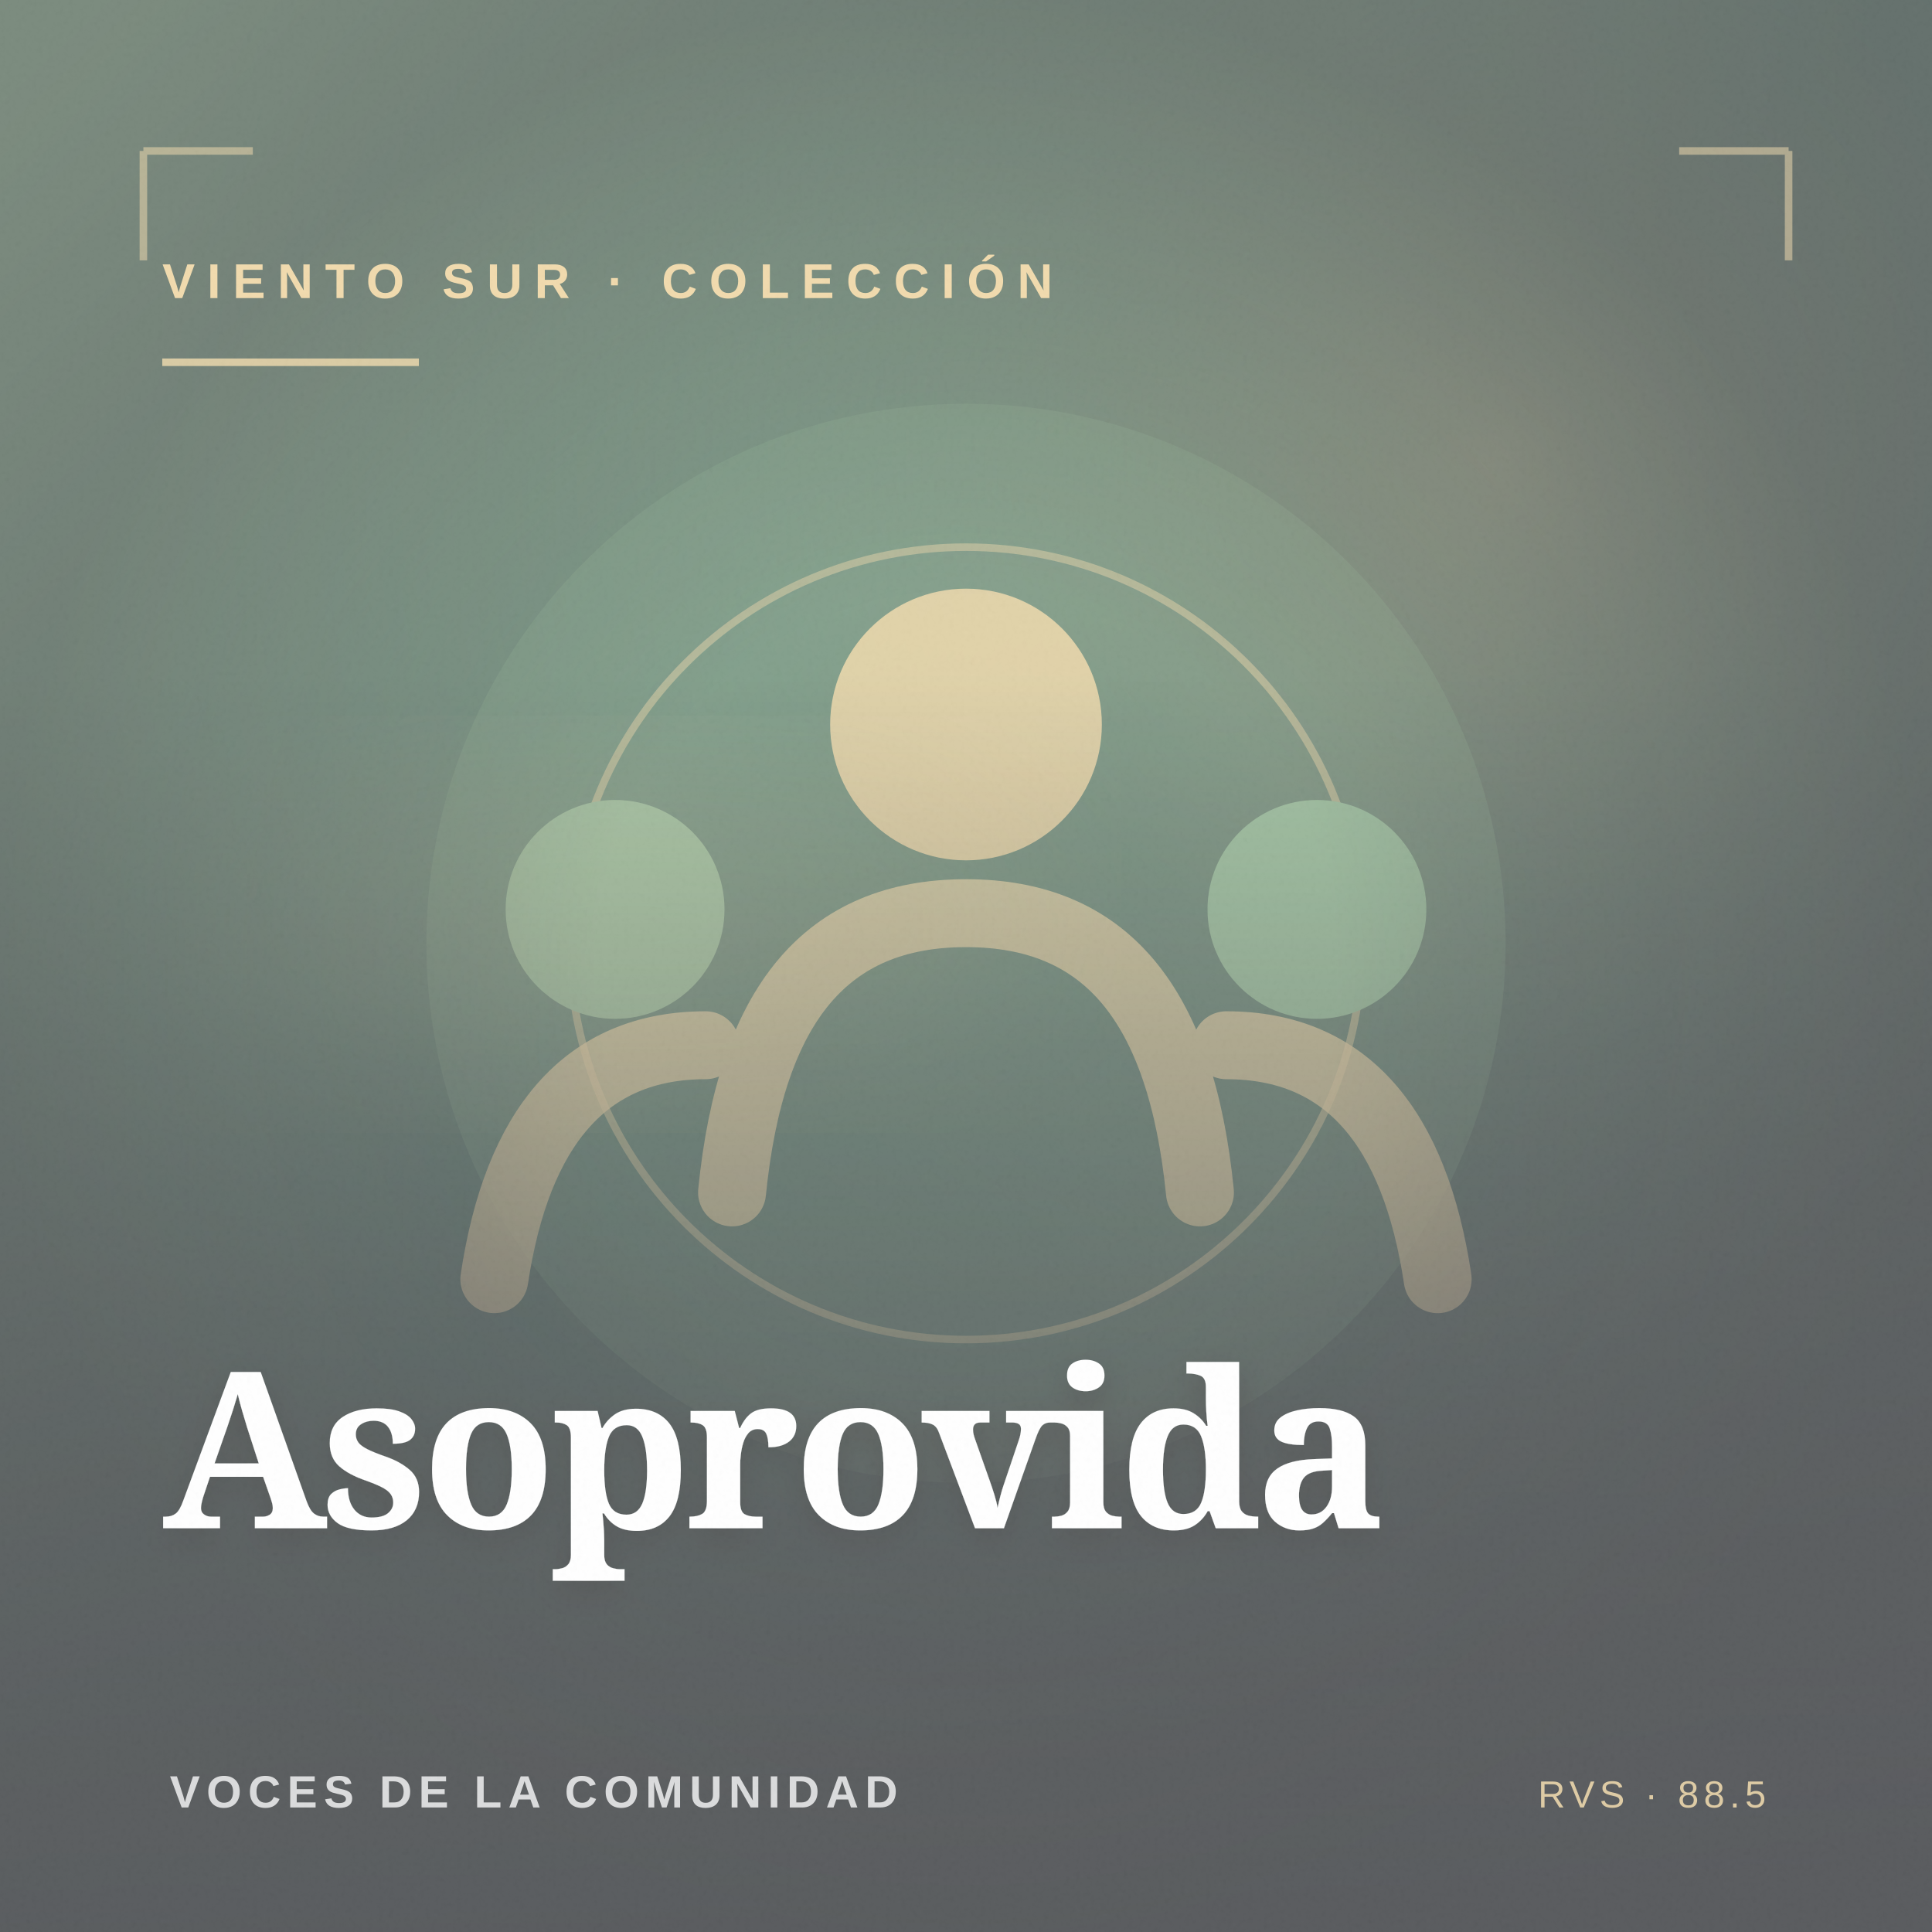
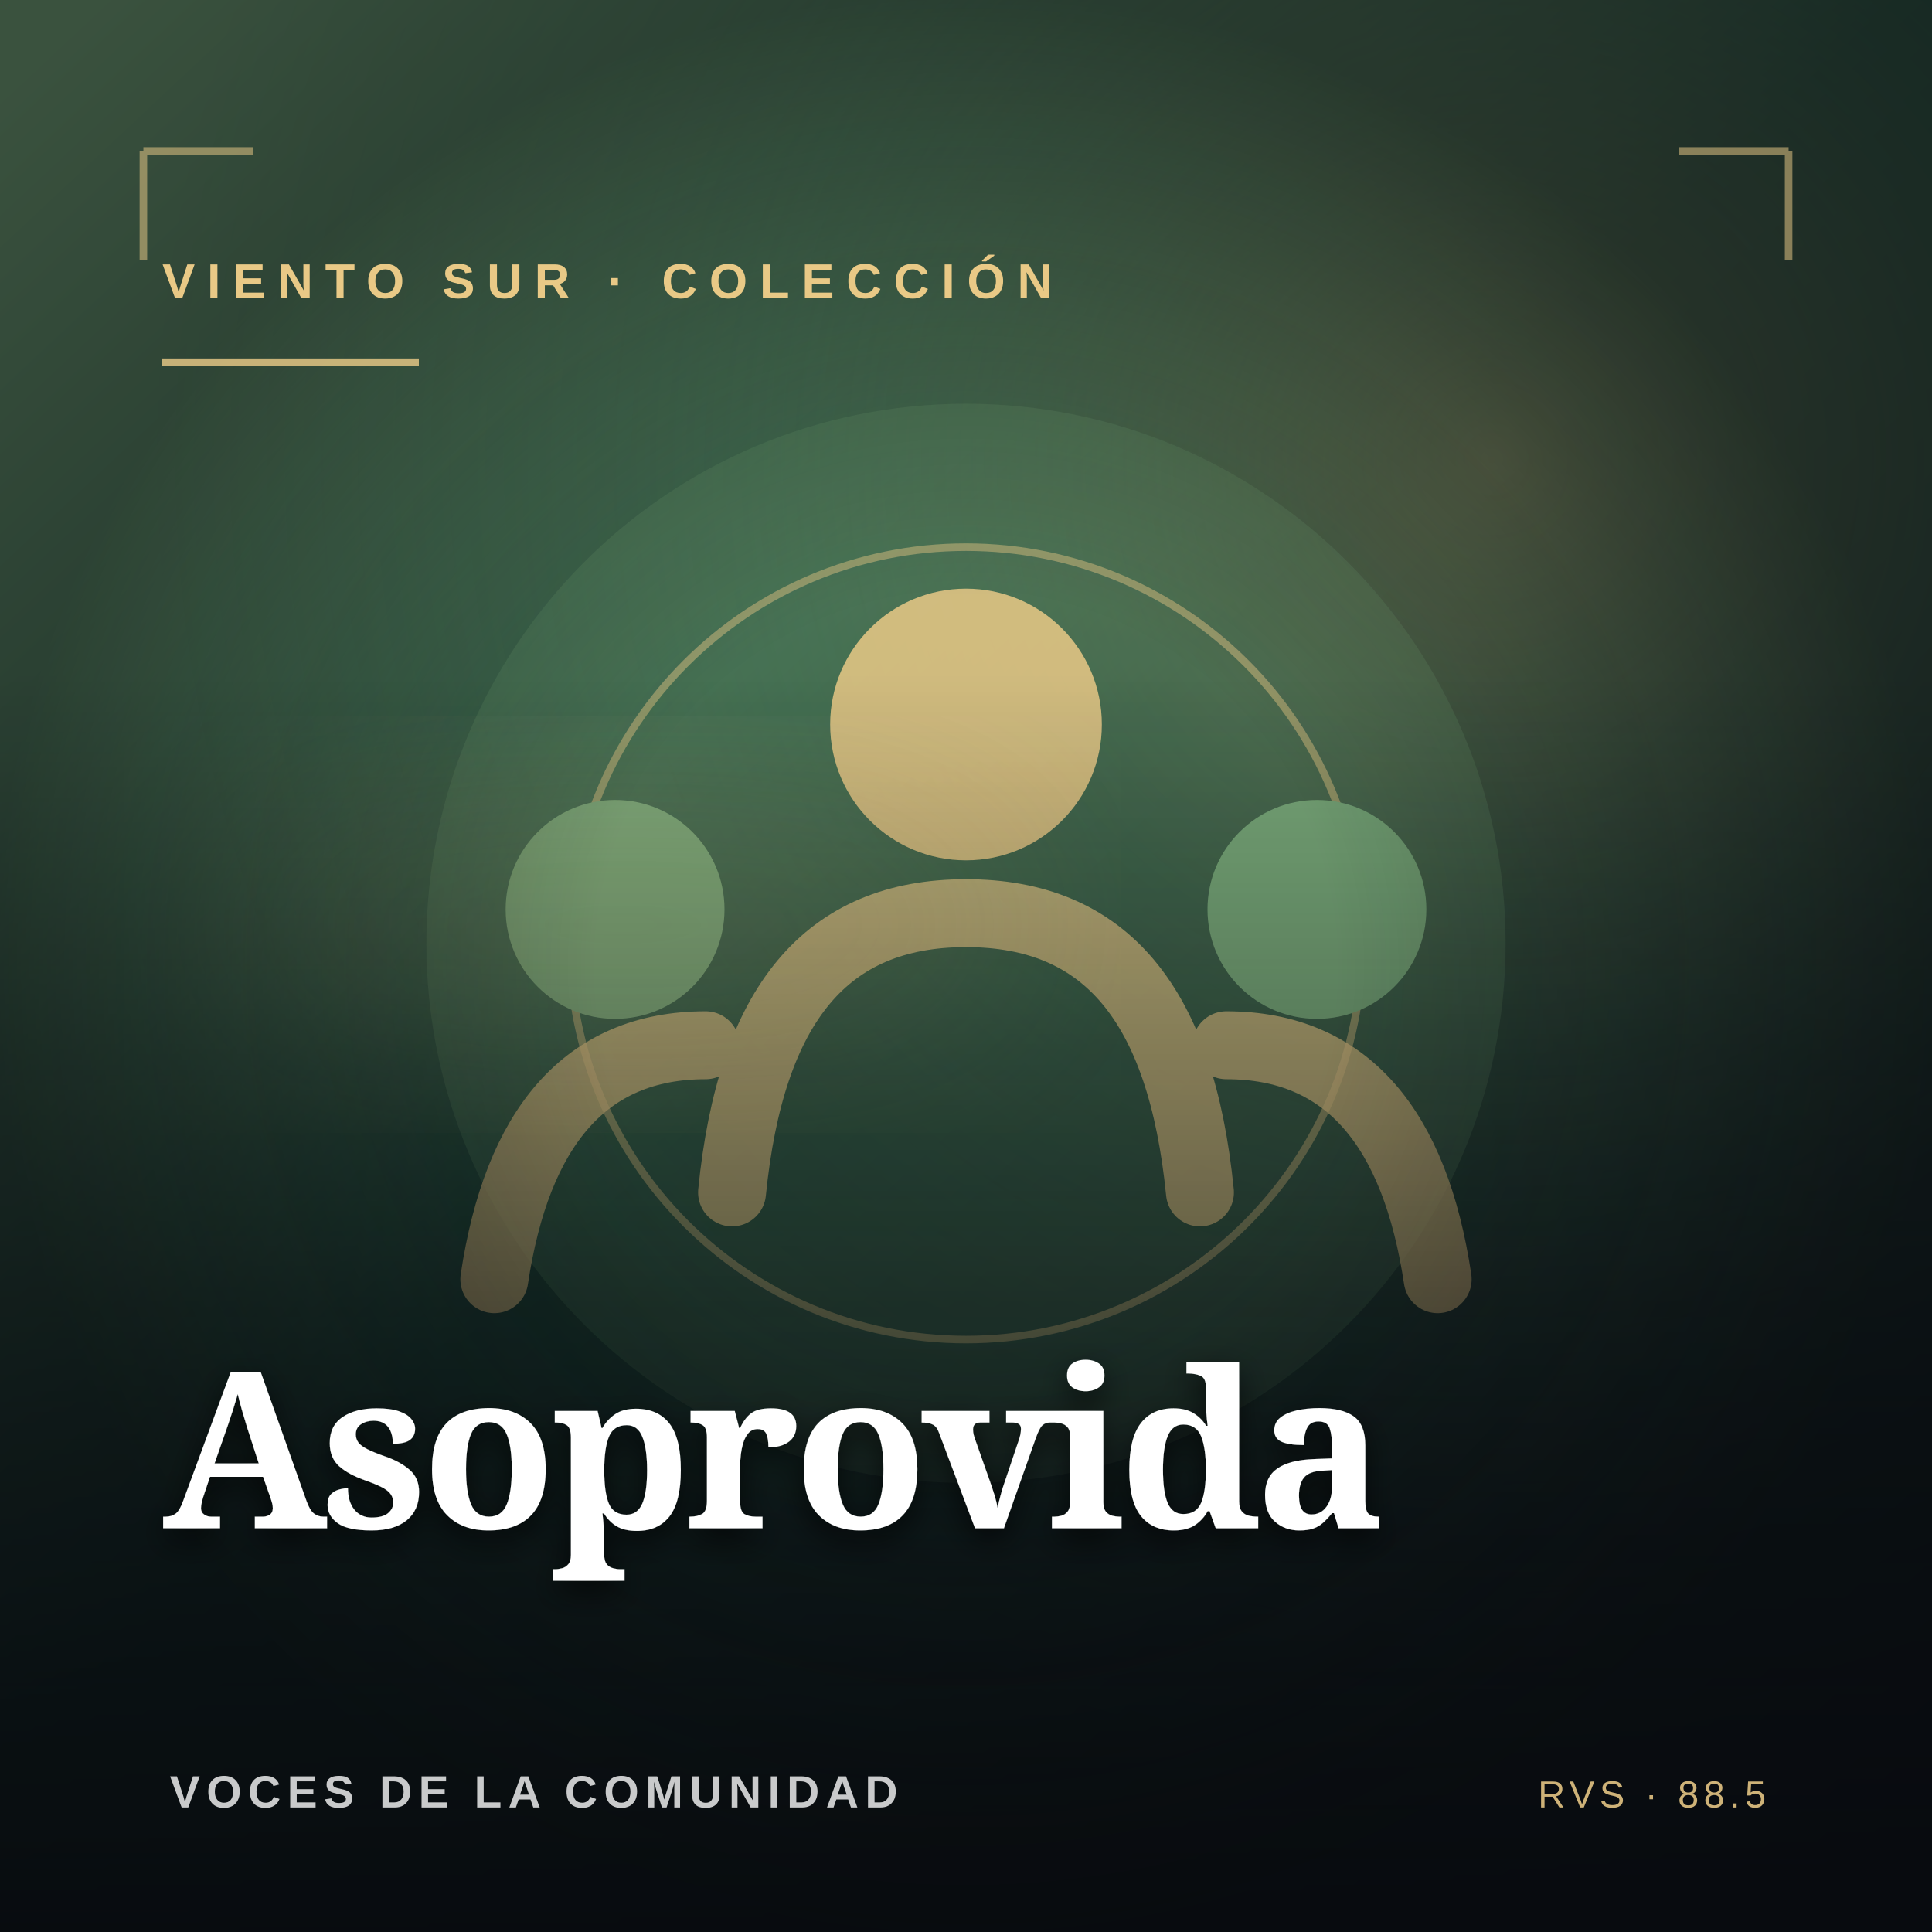
<svg xmlns="http://www.w3.org/2000/svg" viewBox="0 0 512 512" role="img" aria-label="Portada de álbum: Asoprovida">
  <defs>
    <linearGradient id="bg" x1=".04" y1=".02" x2=".94" y2=".98">
      <stop stop-color="#78a878" />
      <stop offset=".48" stop-color="#193e32" />
      <stop offset="1" stop-color="#101419" />
    </linearGradient>
    <radialGradient id="wash" cx=".77" cy=".24" r=".69">
      <stop stop-color="#e9c986" stop-opacity=".36" />
      <stop offset=".55" stop-color="#78a878" stop-opacity=".13" />
      <stop offset="1" stop-color="#193e32" stop-opacity="0" />
    </radialGradient>
    <linearGradient id="shade" x1="0" y1="0" x2="0" y2="1">
      <stop offset=".35" stop-color="#080b0f" stop-opacity="0" />
      <stop offset=".68" stop-color="#080b0f" stop-opacity=".5" />
      <stop offset="1" stop-color="#080b0f" stop-opacity=".96" />
    </linearGradient>
    <radialGradient id="vignette">
      <stop offset=".38" stop-color="#080b0e" stop-opacity="0" />
      <stop offset="1" stop-color="#080b0e" stop-opacity=".55" />
    </radialGradient>
    <filter id="blur">
      <feGaussianBlur stdDeviation="24" />
-     </filter>
-     <filter id="grain">
-       <feTurbulence type="fractalNoise" baseFrequency=".72" numOctaves="3" seed="80" stitchTiles="stitch" />
-       <feColorMatrix type="saturate" values="0" />
-       <feComponentTransfer>
-         <feFuncA type="table" tableValues="0 .26" />
-       </feComponentTransfer>
-       <feBlend in="SourceGraphic" mode="soft-light" />
    </filter>
    <filter id="shadow" x="-20%" y="-30%" width="140%" height="170%">
      <feGaussianBlur in="SourceAlpha" stdDeviation="4" result="blur" />
      <feOffset dy="3" />
      <feComponentTransfer>
        <feFuncA type="linear" slope=".65" />
      </feComponentTransfer>
      <feMerge>
        <feMergeNode />
        <feMergeNode in="SourceGraphic" />
      </feMerge>
    </filter>
  </defs>
  <path fill="url(#bg)" d="M0 0h512v512H0z" />
  <path fill="url(#wash)" d="M0 0h512v512H0z" />
  <g>
    <circle cx="256" cy="250" r="143" fill="#78a878" opacity=".22" />
    <circle cx="256" cy="250" r="105" fill="none" stroke="#e9c986" stroke-width="2" opacity=".47" />
    <circle cx="256" cy="192" r="36" fill="#e9c986" opacity=".85" />
    <circle cx="163" cy="241" r="29" fill="#78a878" />
    <circle cx="349" cy="241" r="29" fill="#78a878" />
    <path d="M194 316c5-50 25-74 62-74s57 24 62 74m-187 23c6-40 24-62 56-62m138 0c32 0 50 22 56 62" fill="none" stroke="#e9c986" stroke-width="18" stroke-linecap="round" opacity=".72" />
  </g>
  <ellipse cx="165" cy="245" rx="110" ry="46" fill="#e9c986" opacity=".12" filter="url(#blur)" />
  <path fill="url(#shade)" d="M0 0h512v512H0z" />
  <path fill="url(#vignette)" d="M0 0h512v512H0z" />
  <path d="M38 40h29m-29 0v29m436-29h-29m29 0v29" fill="none" stroke="#e9c986" stroke-width="2" opacity=".53" />
  <text x="43" y="79" fill="#e9c986" font-family="Arial,sans-serif" font-size="13" font-weight="700" letter-spacing="3.2">VIENTO SUR  ·  COLECCIÓN</text>
  <path d="M43 96h68" stroke="#e9c986" stroke-width="2" opacity=".82" />
  <g filter="url(#shadow)">
    <text x="43" y="405" class="title" fill="#fff" font-family="Georgia,serif" font-weight="700" letter-spacing="-1.6" font-size="58">Asoprovida</text>
  </g>
  <text x="45" y="479" fill="#fff" fill-opacity=".78" font-family="Arial,sans-serif" font-size="12" font-weight="700" letter-spacing="1.7">VOCES DE LA COMUNIDAD</text>
  <text x="468" y="479" text-anchor="end" fill="#e9c986" fill-opacity=".88" font-family="Arial,sans-serif" font-size="10" letter-spacing="1.3">RVS  ·  88.5</text>
-   <g filter="url(#grain)" opacity=".34">
-     <path fill="#fff" d="M0 0h512v512H0z" />
-   </g>
</svg>
